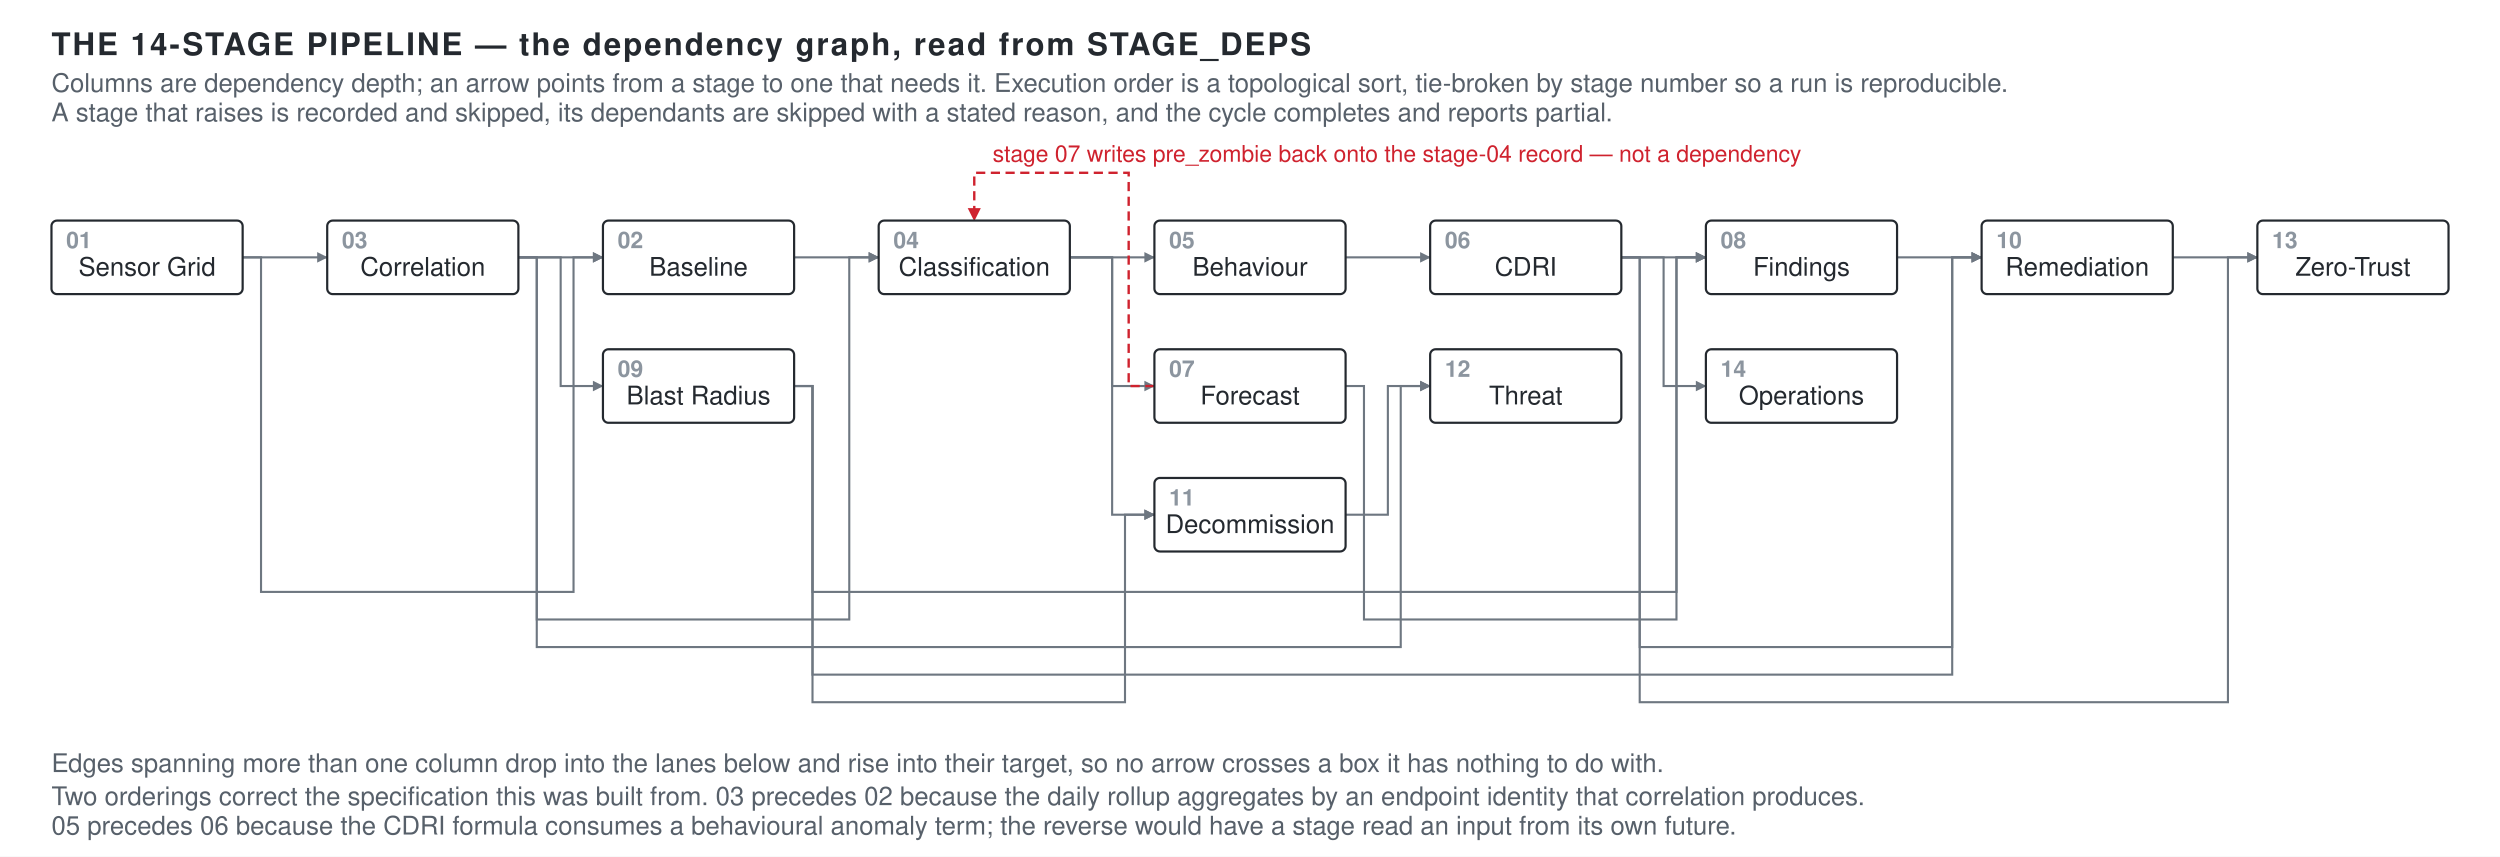
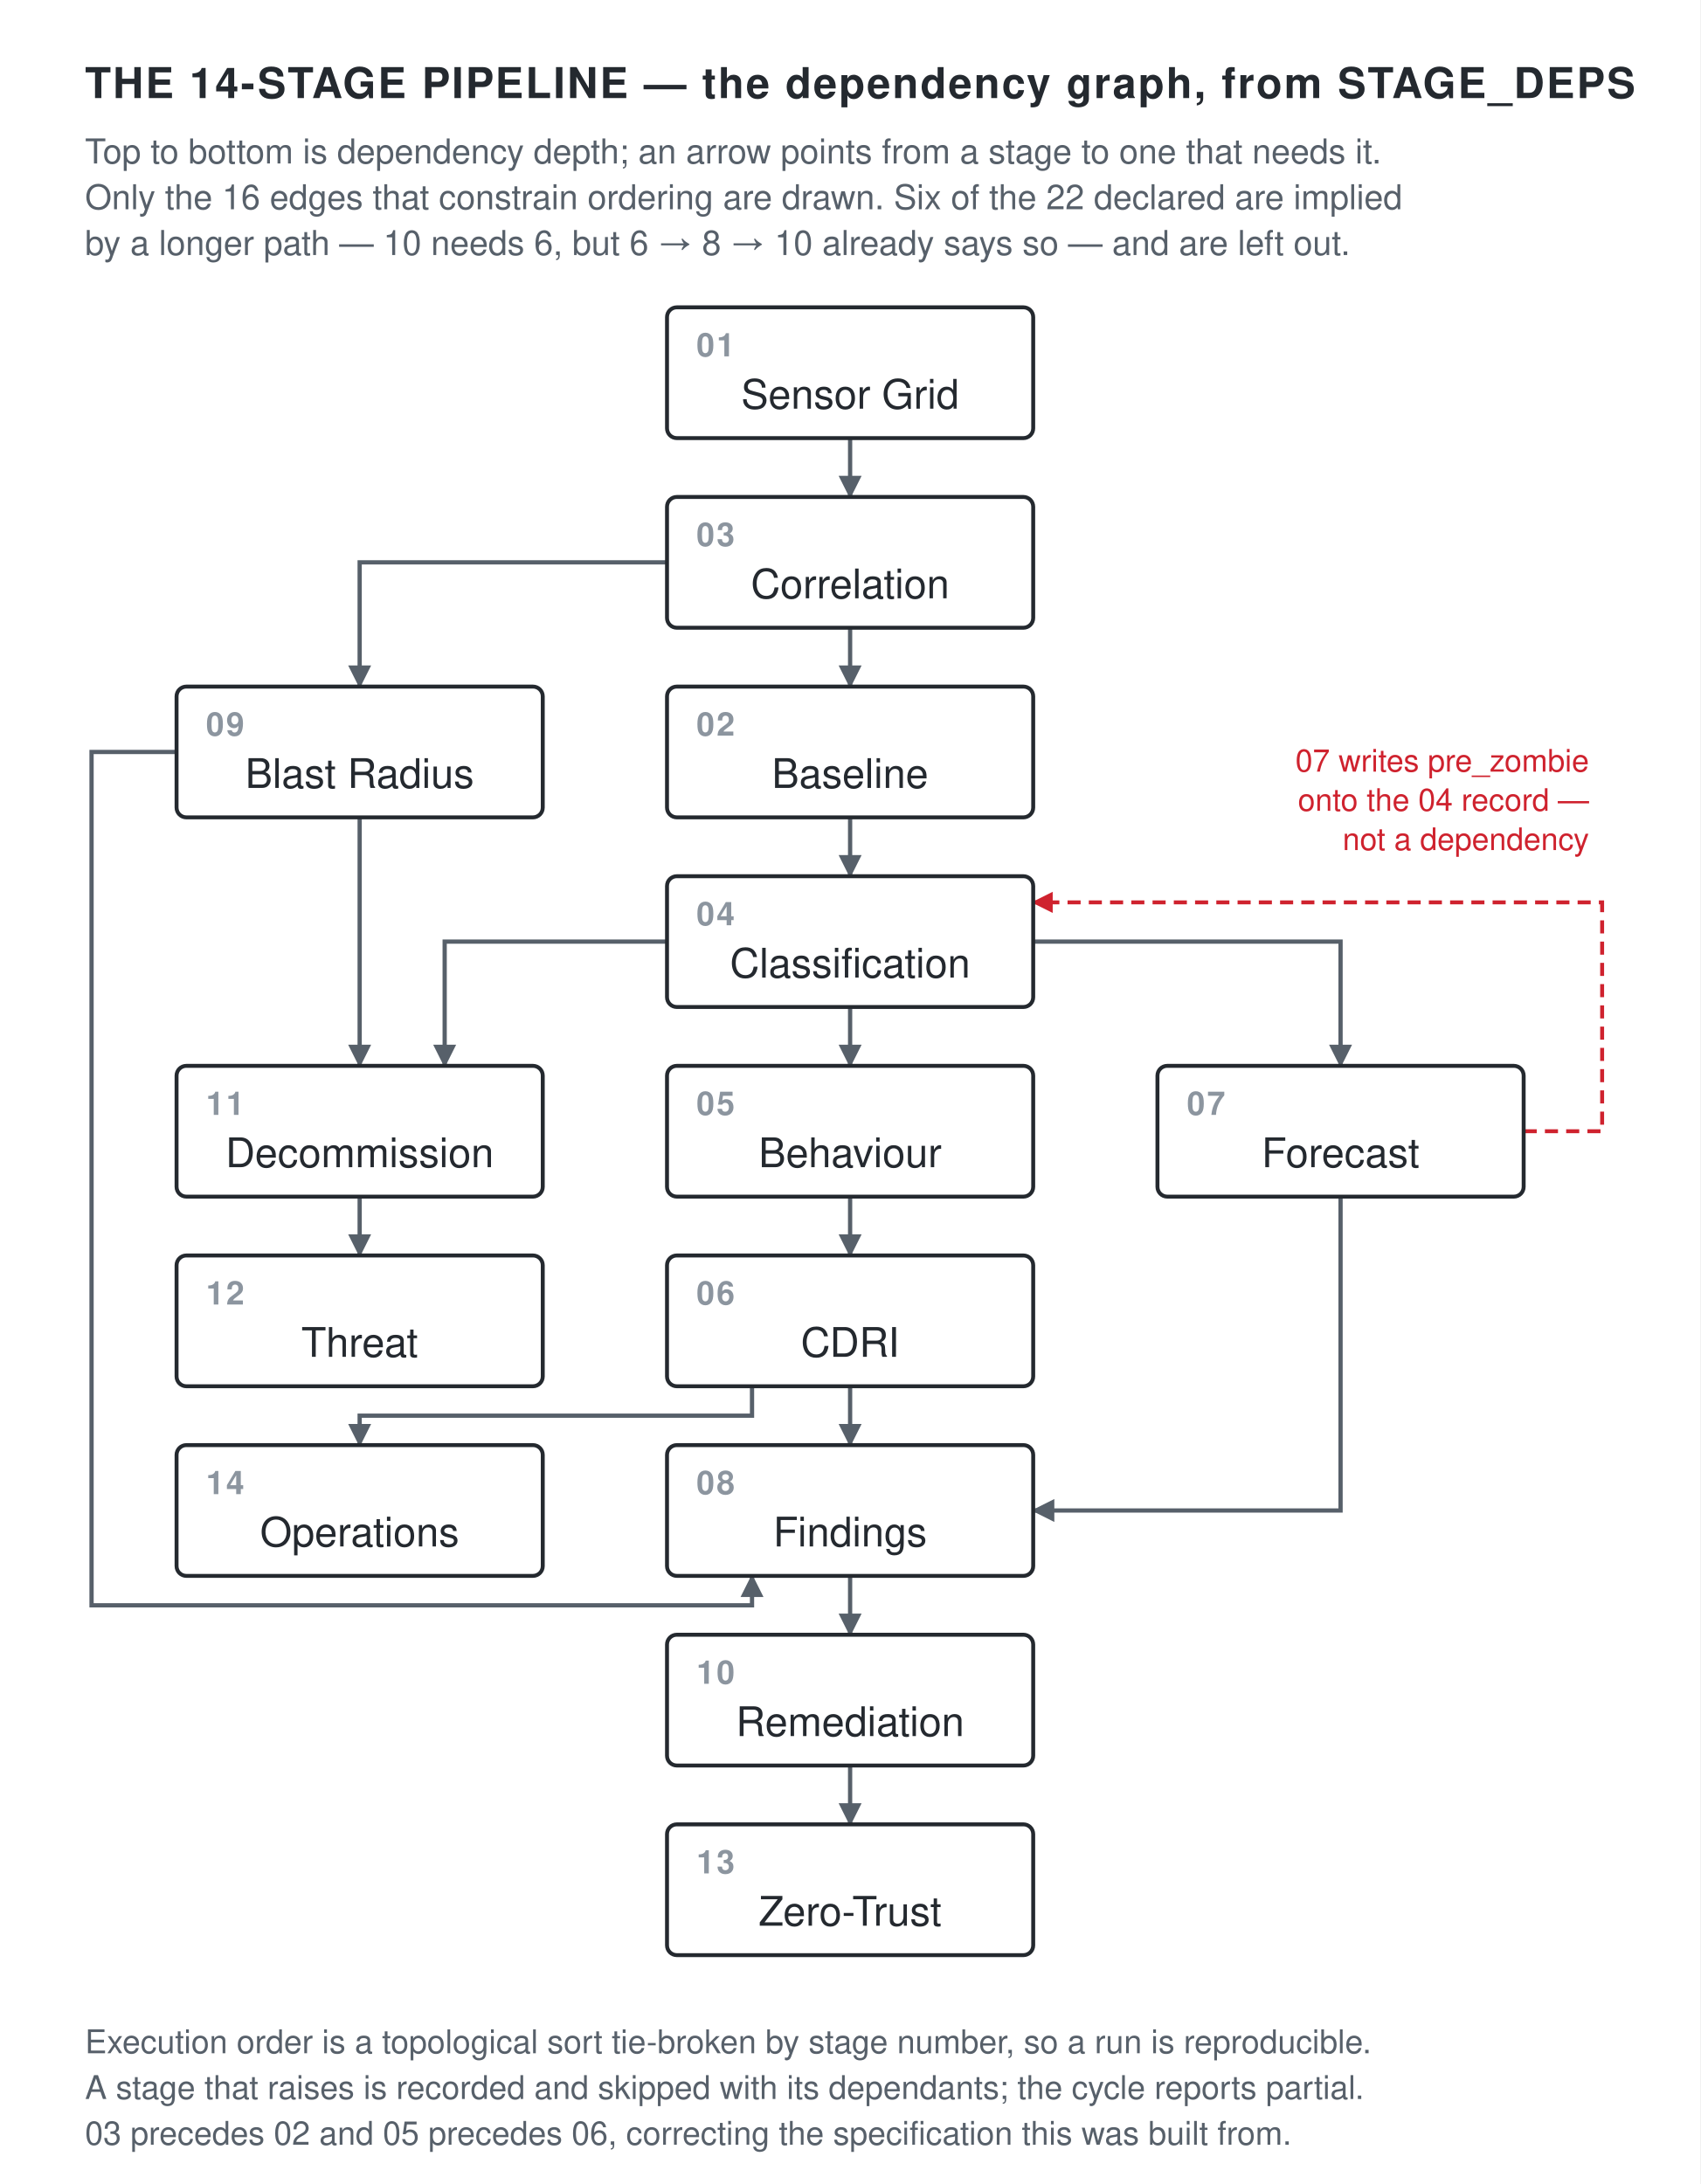
- <svg xmlns="http://www.w3.org/2000/svg" viewBox="0 0 1360 466" width="1360" height="466" font-family="Helvetica, Arial, sans-serif">
-   <rect width="1360" height="466" fill="#ffffff" />
-   <text x="28" y="30" font-size="17" font-weight="bold" fill="#24292f" letter-spacing="1.1">THE 14-STAGE PIPELINE — the dependency graph, read from STAGE_DEPS</text>
-   <text x="28" y="50" font-size="14" fill="#57606a">Columns are dependency depth; an arrow points from a stage to one that needs it. Execution order is a topological sort, tie-broken by stage number so a run is reproducible.</text>
-   <text x="28" y="66" font-size="14" fill="#57606a">A stage that raises is recorded and skipped, its dependants are skipped with a stated reason, and the cycle completes and reports partial.</text>
+ <svg xmlns="http://www.w3.org/2000/svg" viewBox="0 0 520 668" width="520" height="668" font-family="Helvetica, Arial, sans-serif">
+   <rect width="520" height="668" fill="#ffffff" />
  <defs>
-     <marker id="d" viewBox="0 0 10 10" refX="9.5" refY="5" markerWidth="5" markerHeight="5" orient="auto-start-reverse">
-       <path d="M 0 0 L 10 5 L 0 10 z" fill="#6e7781" />
+     <marker id="h" viewBox="0 0 10 10" refX="9.2" refY="5" markerWidth="5.4" markerHeight="5.4" orient="auto-start-reverse">
+       <path d="M0 0 L10 5 L0 10 z" fill="#57606a" />
    </marker>
-     <marker id="dr" viewBox="0 0 10 10" refX="9.5" refY="5" markerWidth="5.5" markerHeight="5.5" orient="auto-start-reverse">
-       <path d="M 0 0 L 10 5 L 0 10 z" fill="#cf222e" />
+     <marker id="hr" viewBox="0 0 10 10" refX="9.2" refY="5" markerWidth="5.4" markerHeight="5.4" orient="auto-start-reverse">
+       <path d="M0 0 L10 5 L0 10 z" fill="#cf222e" />
    </marker>
  </defs>
-   <path d="M132 140.0 h10 V322 H312 V140.0 H328" fill="none" stroke="#6e7781" stroke-width="1.15" marker-end="url(#d)" />
-   <path d="M282 140.0 H328" fill="none" stroke="#6e7781" stroke-width="1.15" marker-end="url(#d)" />
-   <path d="M132 140.0 H178" fill="none" stroke="#6e7781" stroke-width="1.15" marker-end="url(#d)" />
-   <path d="M432 140.0 H478" fill="none" stroke="#6e7781" stroke-width="1.15" marker-end="url(#d)" />
-   <path d="M282 140.0 h10 V337 H462 V140.0 H478" fill="none" stroke="#6e7781" stroke-width="1.15" marker-end="url(#d)" />
-   <path d="M582 140.0 H628" fill="none" stroke="#6e7781" stroke-width="1.15" marker-end="url(#d)" />
-   <path d="M732 140.0 H778" fill="none" stroke="#6e7781" stroke-width="1.15" marker-end="url(#d)" />
-   <path d="M582 140.0 H605.0 V210.0 H628" fill="none" stroke="#6e7781" stroke-width="1.15" marker-end="url(#d)" />
-   <path d="M882 140.0 H928" fill="none" stroke="#6e7781" stroke-width="1.15" marker-end="url(#d)" />
-   <path d="M732 210.0 h10 V337 H912 V140.0 H928" fill="none" stroke="#6e7781" stroke-width="1.15" marker-end="url(#d)" />
-   <path d="M432 210.0 h10 V322 H912 V140.0 H928" fill="none" stroke="#6e7781" stroke-width="1.15" marker-end="url(#d)" />
-   <path d="M282 140.0 H305.0 V210.0 H328" fill="none" stroke="#6e7781" stroke-width="1.15" marker-end="url(#d)" />
-   <path d="M882 140.0 h10 V352 H1062 V140.0 H1078" fill="none" stroke="#6e7781" stroke-width="1.15" marker-end="url(#d)" />
-   <path d="M1032 140.0 H1078" fill="none" stroke="#6e7781" stroke-width="1.15" marker-end="url(#d)" />
-   <path d="M432 210.0 h10 V367 H1062 V140.0 H1078" fill="none" stroke="#6e7781" stroke-width="1.15" marker-end="url(#d)" />
-   <path d="M582 140.0 H605.0 V280.0 H628" fill="none" stroke="#6e7781" stroke-width="1.15" marker-end="url(#d)" />
-   <path d="M432 210.0 h10 V382 H612 V280.0 H628" fill="none" stroke="#6e7781" stroke-width="1.15" marker-end="url(#d)" />
-   <path d="M282 140.0 h10 V352 H762 V210.0 H778" fill="none" stroke="#6e7781" stroke-width="1.15" marker-end="url(#d)" />
-   <path d="M732 280.0 H755.0 V210.0 H778" fill="none" stroke="#6e7781" stroke-width="1.15" marker-end="url(#d)" />
-   <path d="M882 140.0 h10 V382 H1212 V140.0 H1228" fill="none" stroke="#6e7781" stroke-width="1.15" marker-end="url(#d)" />
-   <path d="M1182 140.0 H1228" fill="none" stroke="#6e7781" stroke-width="1.15" marker-end="url(#d)" />
-   <path d="M882 140.0 H905.0 V210.0 H928" fill="none" stroke="#6e7781" stroke-width="1.15" marker-end="url(#d)" />
-   <path d="M628 210.0 h-14 V94 H530.0 V120" fill="none" stroke="#cf222e" stroke-width="1.3" stroke-dasharray="5 3" marker-end="url(#dr)" />
-   <text x="540.0" y="88" font-size="12.5" fill="#cf222e">stage 07 writes pre_zombie back onto the stage-04 record — not a dependency</text>
-   <rect x="28" y="120" width="104" height="40" rx="3" fill="#ffffff" stroke="#24292f" stroke-width="1.2" />
-   <text x="36" y="135" font-size="12.5" font-weight="bold" fill="#8c959f">01</text>
-   <text x="80.0" y="150" font-size="14" fill="#24292f" text-anchor="middle">Sensor Grid</text>
-   <rect x="328" y="120" width="104" height="40" rx="3" fill="#ffffff" stroke="#24292f" stroke-width="1.2" />
-   <text x="336" y="135" font-size="12.5" font-weight="bold" fill="#8c959f">02</text>
-   <text x="380.0" y="150" font-size="14" fill="#24292f" text-anchor="middle">Baseline</text>
-   <rect x="178" y="120" width="104" height="40" rx="3" fill="#ffffff" stroke="#24292f" stroke-width="1.2" />
-   <text x="186" y="135" font-size="12.5" font-weight="bold" fill="#8c959f">03</text>
-   <text x="230.0" y="150" font-size="14" fill="#24292f" text-anchor="middle">Correlation</text>
-   <rect x="478" y="120" width="104" height="40" rx="3" fill="#ffffff" stroke="#24292f" stroke-width="1.2" />
-   <text x="486" y="135" font-size="12.5" font-weight="bold" fill="#8c959f">04</text>
-   <text x="530.0" y="150" font-size="14" fill="#24292f" text-anchor="middle">Classification</text>
-   <rect x="628" y="120" width="104" height="40" rx="3" fill="#ffffff" stroke="#24292f" stroke-width="1.2" />
-   <text x="636" y="135" font-size="12.5" font-weight="bold" fill="#8c959f">05</text>
-   <text x="680.0" y="150" font-size="14" fill="#24292f" text-anchor="middle">Behaviour</text>
-   <rect x="778" y="120" width="104" height="40" rx="3" fill="#ffffff" stroke="#24292f" stroke-width="1.2" />
-   <text x="786" y="135" font-size="12.5" font-weight="bold" fill="#8c959f">06</text>
-   <text x="830.0" y="150" font-size="14" fill="#24292f" text-anchor="middle">CDRI</text>
-   <rect x="628" y="190" width="104" height="40" rx="3" fill="#ffffff" stroke="#24292f" stroke-width="1.2" />
-   <text x="636" y="205" font-size="12.5" font-weight="bold" fill="#8c959f">07</text>
-   <text x="680.0" y="220" font-size="14" fill="#24292f" text-anchor="middle">Forecast</text>
-   <rect x="928" y="120" width="104" height="40" rx="3" fill="#ffffff" stroke="#24292f" stroke-width="1.2" />
-   <text x="936" y="135" font-size="12.5" font-weight="bold" fill="#8c959f">08</text>
-   <text x="980.0" y="150" font-size="14" fill="#24292f" text-anchor="middle">Findings</text>
-   <rect x="328" y="190" width="104" height="40" rx="3" fill="#ffffff" stroke="#24292f" stroke-width="1.2" />
-   <text x="336" y="205" font-size="12.5" font-weight="bold" fill="#8c959f">09</text>
-   <text x="380.0" y="220" font-size="14" fill="#24292f" text-anchor="middle">Blast Radius</text>
-   <rect x="1078" y="120" width="104" height="40" rx="3" fill="#ffffff" stroke="#24292f" stroke-width="1.2" />
-   <text x="1086" y="135" font-size="12.5" font-weight="bold" fill="#8c959f">10</text>
-   <text x="1130.0" y="150" font-size="14" fill="#24292f" text-anchor="middle">Remediation</text>
-   <rect x="628" y="260" width="104" height="40" rx="3" fill="#ffffff" stroke="#24292f" stroke-width="1.2" />
-   <text x="636" y="275" font-size="12.5" font-weight="bold" fill="#8c959f">11</text>
-   <text x="680.0" y="290" font-size="14" fill="#24292f" text-anchor="middle">Decommission</text>
-   <rect x="778" y="190" width="104" height="40" rx="3" fill="#ffffff" stroke="#24292f" stroke-width="1.2" />
-   <text x="786" y="205" font-size="12.5" font-weight="bold" fill="#8c959f">12</text>
-   <text x="830.0" y="220" font-size="14" fill="#24292f" text-anchor="middle">Threat</text>
-   <rect x="1228" y="120" width="104" height="40" rx="3" fill="#ffffff" stroke="#24292f" stroke-width="1.2" />
-   <text x="1236" y="135" font-size="12.5" font-weight="bold" fill="#8c959f">13</text>
-   <text x="1280.0" y="150" font-size="14" fill="#24292f" text-anchor="middle">Zero-Trust</text>
-   <rect x="928" y="190" width="104" height="40" rx="3" fill="#ffffff" stroke="#24292f" stroke-width="1.2" />
-   <text x="936" y="205" font-size="12.5" font-weight="bold" fill="#8c959f">14</text>
-   <text x="980.0" y="220" font-size="14" fill="#24292f" text-anchor="middle">Operations</text>
-   <text x="28" y="420" font-size="14" fill="#57606a">Edges spanning more than one column drop into the lanes below and rise into their target, so no arrow crosses a box it has nothing to do with.</text>
-   <text x="28" y="438" font-size="14" fill="#57606a">Two orderings correct the specification this was built from. 03 precedes 02 because the daily rollup aggregates by an endpoint identity that correlation produces.</text>
-   <text x="28" y="454" font-size="14" fill="#57606a">05 precedes 06 because the CDRI formula consumes a behavioural anomaly term; the reverse would have a stage read an input from its own future.</text>
+   <text x="26" y="30" font-size="13" font-weight="bold" fill="#24292f" letter-spacing="0.6">THE 14-STAGE PIPELINE — the dependency graph, from STAGE_DEPS</text>
+   <text x="26" y="50" font-size="10.5" fill="#57606a">Top to bottom is dependency depth; an arrow points from a stage to one that needs it.</text>
+   <text x="26" y="64" font-size="10.5" fill="#57606a">Only the 16 edges that constrain ordering are drawn. Six of the 22 declared are implied</text>
+   <text x="26" y="78" font-size="10.5" fill="#57606a">by a longer path — 10 needs 6, but 6 → 8 → 10 already says so — and are left out.</text>
+   <path d="M260,134 V152" fill="none" stroke="#57606a" stroke-width="1.3" marker-end="url(#h)" />
+   <path d="M260,192 V210" fill="none" stroke="#57606a" stroke-width="1.3" marker-end="url(#h)" />
+   <path d="M204,172 H110 V210" fill="none" stroke="#57606a" stroke-width="1.3" marker-end="url(#h)" />
+   <path d="M260,250 V268" fill="none" stroke="#57606a" stroke-width="1.3" marker-end="url(#h)" />
+   <path d="M260,308 V326" fill="none" stroke="#57606a" stroke-width="1.3" marker-end="url(#h)" />
+   <path d="M316,288 H410 V326" fill="none" stroke="#57606a" stroke-width="1.3" marker-end="url(#h)" />
+   <path d="M204,288 H136 V326" fill="none" stroke="#57606a" stroke-width="1.3" marker-end="url(#h)" />
+   <path d="M110,250 V326" fill="none" stroke="#57606a" stroke-width="1.3" marker-end="url(#h)" />
+   <path d="M260,366 V384" fill="none" stroke="#57606a" stroke-width="1.3" marker-end="url(#h)" />
+   <path d="M110,366 V384" fill="none" stroke="#57606a" stroke-width="1.3" marker-end="url(#h)" />
+   <path d="M260,424 V442" fill="none" stroke="#57606a" stroke-width="1.3" marker-end="url(#h)" />
+   <path d="M410,366 V462 H316" fill="none" stroke="#57606a" stroke-width="1.3" marker-end="url(#h)" />
+   <path d="M54,230 H28 V491 H230 V482" fill="none" stroke="#57606a" stroke-width="1.3" marker-end="url(#h)" />
+   <path d="M230,424 V433 H110 V442" fill="none" stroke="#57606a" stroke-width="1.3" marker-end="url(#h)" />
+   <path d="M260,482 V500" fill="none" stroke="#57606a" stroke-width="1.3" marker-end="url(#h)" />
+   <path d="M260,540 V558" fill="none" stroke="#57606a" stroke-width="1.3" marker-end="url(#h)" />
+   <path d="M466,346 H490 V276 H316" fill="none" stroke="#cf222e" stroke-width="1.2" stroke-dasharray="4 2.5" marker-end="url(#hr)" />
+   <text x="486" y="236" font-size="9.5" fill="#cf222e" text-anchor="end">07 writes pre_zombie</text>
+   <text x="486" y="248" font-size="9.5" fill="#cf222e" text-anchor="end">onto the 04 record —</text>
+   <text x="486" y="260" font-size="9.5" fill="#cf222e" text-anchor="end">not a dependency</text>
+   <rect x="204" y="94" width="112" height="40" rx="3" fill="#ffffff" stroke="#24292f" stroke-width="1.2" />
+   <text x="213" y="109" font-size="10" fill="#8c959f" font-weight="bold" letter-spacing="0.6">01</text>
+   <text x="260" y="125" font-size="12.5" fill="#24292f" text-anchor="middle">Sensor Grid</text>
+   <rect x="204" y="210" width="112" height="40" rx="3" fill="#ffffff" stroke="#24292f" stroke-width="1.2" />
+   <text x="213" y="225" font-size="10" fill="#8c959f" font-weight="bold" letter-spacing="0.6">02</text>
+   <text x="260" y="241" font-size="12.5" fill="#24292f" text-anchor="middle">Baseline</text>
+   <rect x="204" y="152" width="112" height="40" rx="3" fill="#ffffff" stroke="#24292f" stroke-width="1.2" />
+   <text x="213" y="167" font-size="10" fill="#8c959f" font-weight="bold" letter-spacing="0.6">03</text>
+   <text x="260" y="183" font-size="12.5" fill="#24292f" text-anchor="middle">Correlation</text>
+   <rect x="204" y="268" width="112" height="40" rx="3" fill="#ffffff" stroke="#24292f" stroke-width="1.2" />
+   <text x="213" y="283" font-size="10" fill="#8c959f" font-weight="bold" letter-spacing="0.6">04</text>
+   <text x="260" y="299" font-size="12.5" fill="#24292f" text-anchor="middle">Classification</text>
+   <rect x="204" y="326" width="112" height="40" rx="3" fill="#ffffff" stroke="#24292f" stroke-width="1.2" />
+   <text x="213" y="341" font-size="10" fill="#8c959f" font-weight="bold" letter-spacing="0.6">05</text>
+   <text x="260" y="357" font-size="12.5" fill="#24292f" text-anchor="middle">Behaviour</text>
+   <rect x="204" y="384" width="112" height="40" rx="3" fill="#ffffff" stroke="#24292f" stroke-width="1.2" />
+   <text x="213" y="399" font-size="10" fill="#8c959f" font-weight="bold" letter-spacing="0.6">06</text>
+   <text x="260" y="415" font-size="12.5" fill="#24292f" text-anchor="middle">CDRI</text>
+   <rect x="354" y="326" width="112" height="40" rx="3" fill="#ffffff" stroke="#24292f" stroke-width="1.2" />
+   <text x="363" y="341" font-size="10" fill="#8c959f" font-weight="bold" letter-spacing="0.6">07</text>
+   <text x="410" y="357" font-size="12.5" fill="#24292f" text-anchor="middle">Forecast</text>
+   <rect x="204" y="442" width="112" height="40" rx="3" fill="#ffffff" stroke="#24292f" stroke-width="1.2" />
+   <text x="213" y="457" font-size="10" fill="#8c959f" font-weight="bold" letter-spacing="0.6">08</text>
+   <text x="260" y="473" font-size="12.5" fill="#24292f" text-anchor="middle">Findings</text>
+   <rect x="54" y="210" width="112" height="40" rx="3" fill="#ffffff" stroke="#24292f" stroke-width="1.2" />
+   <text x="63" y="225" font-size="10" fill="#8c959f" font-weight="bold" letter-spacing="0.6">09</text>
+   <text x="110" y="241" font-size="12.5" fill="#24292f" text-anchor="middle">Blast Radius</text>
+   <rect x="204" y="500" width="112" height="40" rx="3" fill="#ffffff" stroke="#24292f" stroke-width="1.2" />
+   <text x="213" y="515" font-size="10" fill="#8c959f" font-weight="bold" letter-spacing="0.6">10</text>
+   <text x="260" y="531" font-size="12.5" fill="#24292f" text-anchor="middle">Remediation</text>
+   <rect x="54" y="326" width="112" height="40" rx="3" fill="#ffffff" stroke="#24292f" stroke-width="1.2" />
+   <text x="63" y="341" font-size="10" fill="#8c959f" font-weight="bold" letter-spacing="0.6">11</text>
+   <text x="110" y="357" font-size="12.5" fill="#24292f" text-anchor="middle">Decommission</text>
+   <rect x="54" y="384" width="112" height="40" rx="3" fill="#ffffff" stroke="#24292f" stroke-width="1.2" />
+   <text x="63" y="399" font-size="10" fill="#8c959f" font-weight="bold" letter-spacing="0.6">12</text>
+   <text x="110" y="415" font-size="12.5" fill="#24292f" text-anchor="middle">Threat</text>
+   <rect x="204" y="558" width="112" height="40" rx="3" fill="#ffffff" stroke="#24292f" stroke-width="1.2" />
+   <text x="213" y="573" font-size="10" fill="#8c959f" font-weight="bold" letter-spacing="0.6">13</text>
+   <text x="260" y="589" font-size="12.5" fill="#24292f" text-anchor="middle">Zero-Trust</text>
+   <rect x="54" y="442" width="112" height="40" rx="3" fill="#ffffff" stroke="#24292f" stroke-width="1.2" />
+   <text x="63" y="457" font-size="10" fill="#8c959f" font-weight="bold" letter-spacing="0.6">14</text>
+   <text x="110" y="473" font-size="12.5" fill="#24292f" text-anchor="middle">Operations</text>
+   <text x="26" y="628" font-size="10" fill="#57606a">Execution order is a topological sort tie-broken by stage number, so a run is reproducible.</text>
+   <text x="26" y="642" font-size="10" fill="#57606a">A stage that raises is recorded and skipped with its dependants; the cycle reports partial.</text>
+   <text x="26" y="656" font-size="10" fill="#57606a">03 precedes 02 and 05 precedes 06, correcting the specification this was built from.</text>
</svg>
